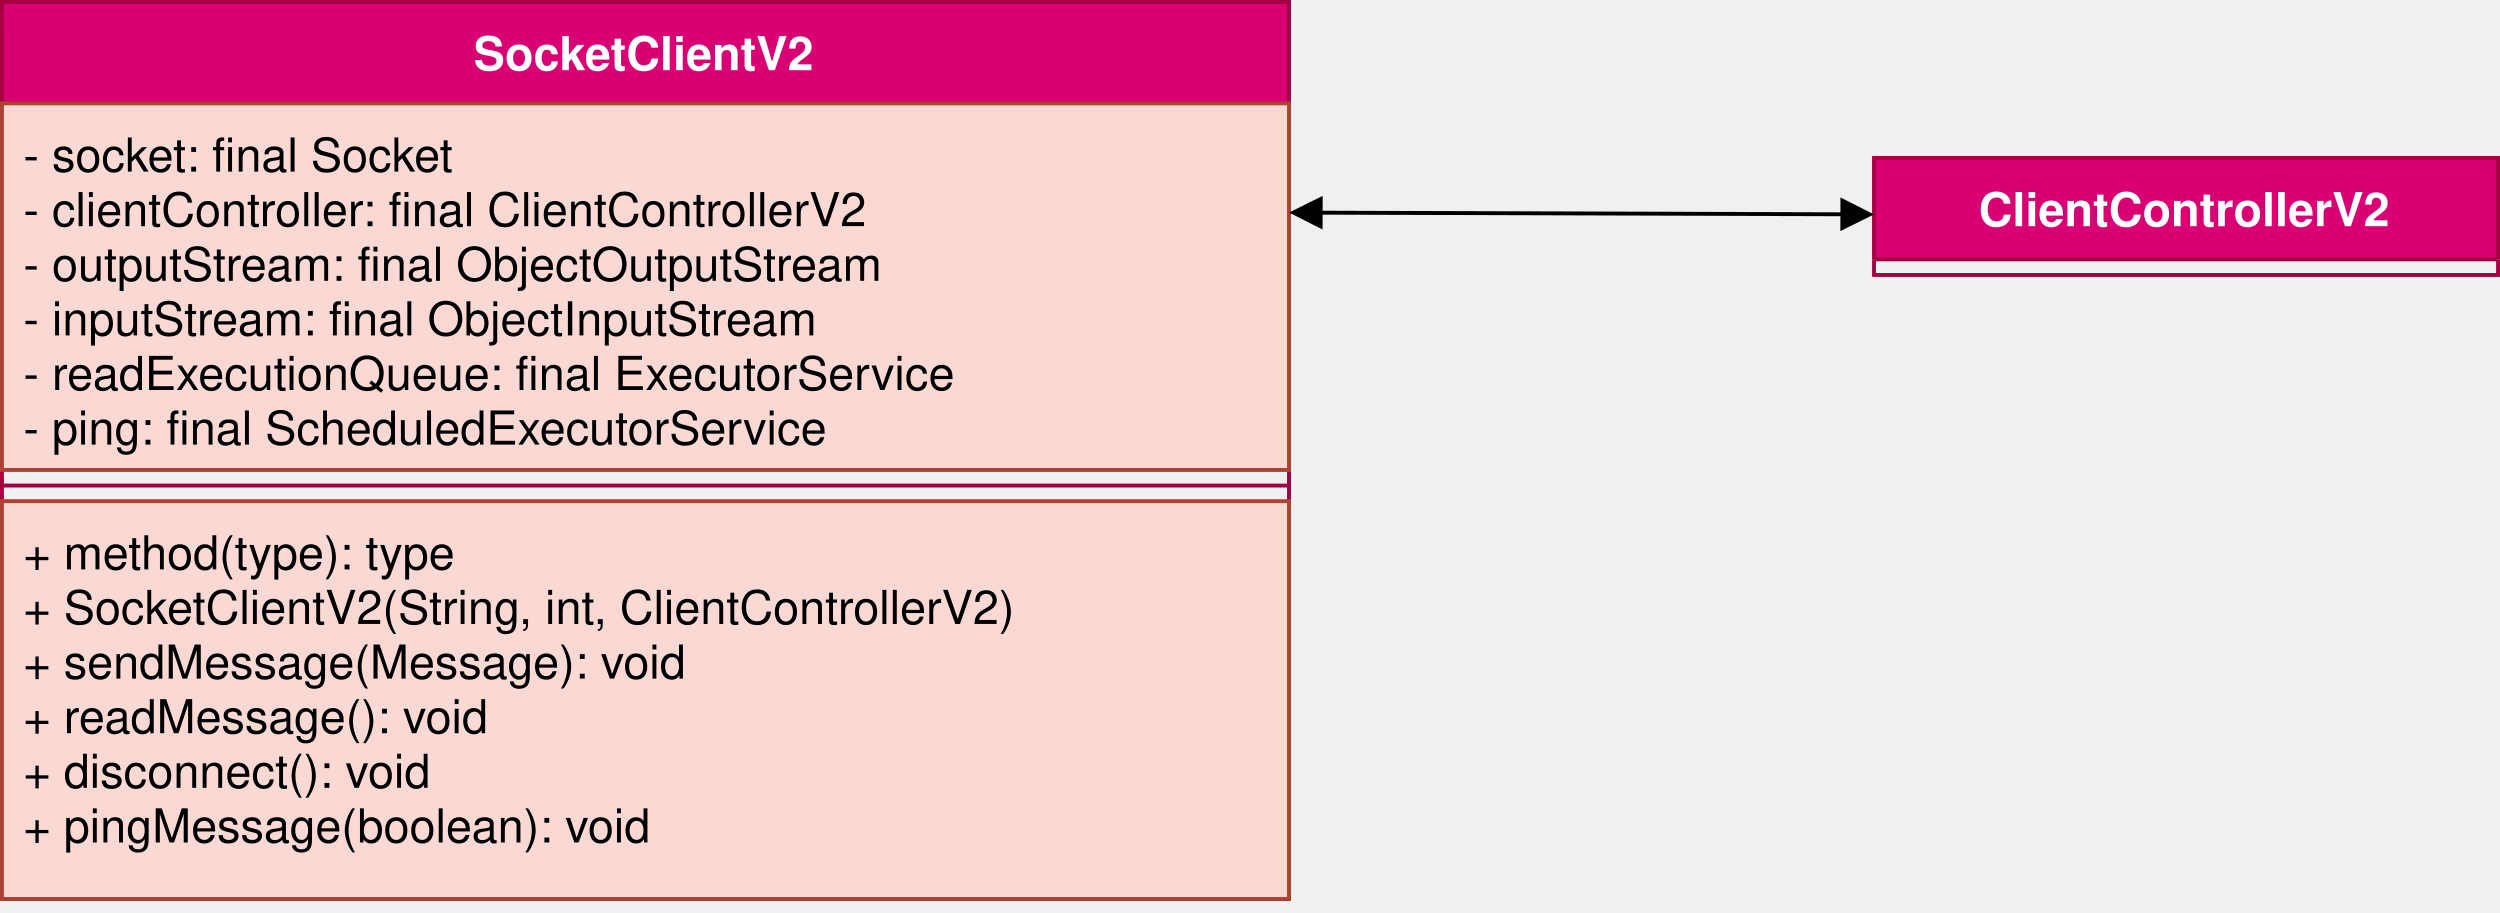
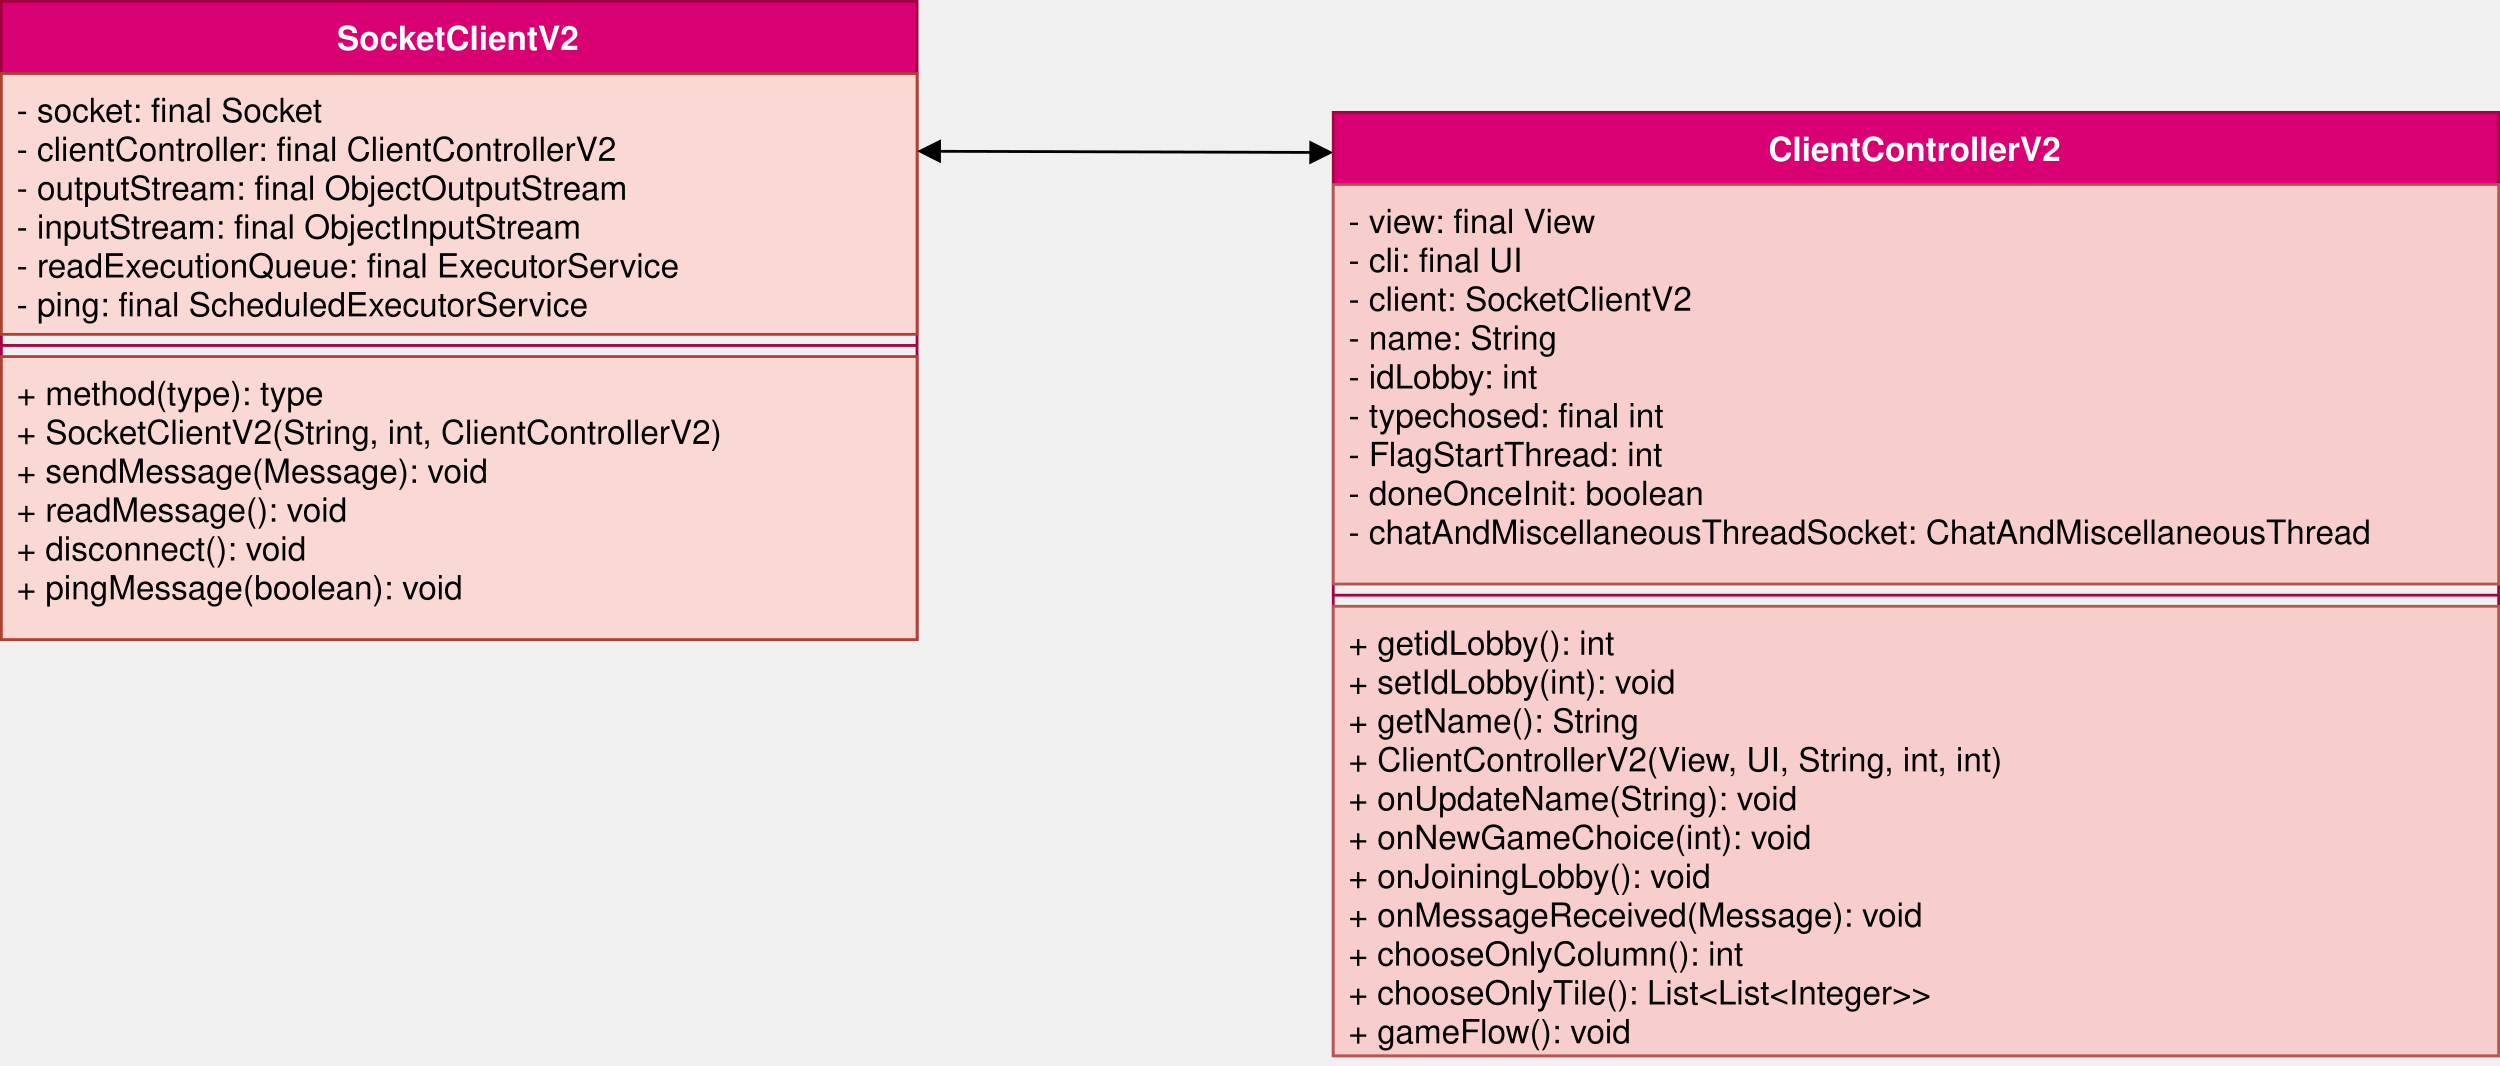
- <svg xmlns="http://www.w3.org/2000/svg" version="1.1" width="641px" height="234px" viewBox="-0.5 -0.5 641 234" content="&lt;mxfile host=&quot;Electron&quot; modified=&quot;2023-06-28T08:24:40.782Z&quot; agent=&quot;5.0 (Windows NT 10.0; Win64; x64) AppleWebKit/537.36 (KHTML, like Gecko) draw.io/20.8.16 Chrome/106.0.525.199 Electron/21.4.0 Safari/537.36&quot; etag=&quot;riJQ2-nbqTFNsQiZXQbH&quot; version=&quot;20.8.16&quot; type=&quot;device&quot;&gt;&lt;diagram name=&quot;Pagina-1&quot; id=&quot;ZFgqm5plMyRkxN-VFxUw&quot;&gt;7Vjbbts4EP0aA+lDCkuUYucxVtI2aIJm48UWfVrQ4ljihiIFir7163coUbZusdPdNfYlhuGIhzO8zJwzZDQiUbb9rGmePioGYuSP2XZEbke+fx2M8dcCuwqYjP0KSDRnFeQdgDn/CQ50fsmKMyhahkYpYXjeBmMlJcSmhVGt1aZttlSiPWtOE+gB85iKPvqdM5NWaDglB/wL8CR1M0/9SdWR0drWbaRIKVObBkTuRiTSSpnqKdtGIGzo6rBUfp9e6d2vS4M0b3H4c/7D10n0cF9s7p7XOnv6em8u3ShrKlZuv3MVv4CJBMdh/3CpKsyuDkex4ZmgEluzpZJm7no8bFPBE4nPMXqCRmAN2nCM5I3rMCpHNE65YA90p1Z22YWh8UvdmqVK8584LBVuTOzWxpHCv2pZzK0nwmNENRRo81THwutAj3TbMnyghXFArISgecEX+21kVCdczpQxKnNGSy5EpITSZQwIm47HE+Ii0MCX5adctVYv0Oi5CcfjwI7UT1qdAYwVbBuQS+JnUBkYvUMT1+uHjlBOUP7UtTcHehLisLRBTb8GqZNEsh/7QBt8cMz5BRb5PRZdWtaUTBqRGys7LqkdpmLXCFPpE88GxBrGJdkiDKbGbFjqNF2iTq8lZcsdqZOvkIkaaNZ2/bb4C0vCt2Z/25XLo5738jVHhNjdFuKV4Ur+tgK776Z/1af0HPSax9DxzrlMOnGJU2ArAazn2NEfksQMMYxC4BG/z9UlZdcsbKhTwNK8qs0ipzGu7aG0uQ0OyLOjkYUU+i5FWcpSzhhIqytlqKGViOwuc8WlKWkWzvCLxIvGH8NRiEuKsO0d2vi15tpmGHdFeSkMQIVuwKp0QDJHK9lpHdW6uXqbbK6DM6mG9FTTy7bgZaWtsl0fP14ny1KVRicSnGGqBBwy+rtN+O2l18s66WedDGRY0AWIJ1VwqwDEdGXbyfyp5LZ5zGUKmp8z6Z7/xmI5PVPSg4Gkz+x1AUyq2IXZ5fChKg32sVE3KrP26XyBtcmWEtSUrWWmeugXzA+9cQqQ7BGKAm8vF+6vm3atcP1dc1vuavNjdowX7h521MzWv3q4BV7mgMqW+XvNOxv9p2+jv1ff0v9zAYQ9AQwd8O+3zv/n1mn/jyqXBuwon5zPhLTvomSgvHpXA/w6dhV1sz1jFaEywQjtp8Pq3Z7vKhiYLxiar3OIU4FkkdTATK0kK3qs3m/1nxN98n68/9vjPXyFpb9ypxukw7lO9+vTOceD98a+lsDWQihbS6py0wXR7hMXrYrUaKcmqx+1ZXAp16NSB9Z6z9EP4ZBkNQhq+Lr9KuSIZp9UeQup9RpOO+WhK8NCrXQMzqv57qIzUK/OkOBjMGmPhRFKwPTGOi1nbB7ewlTmhzdZ5O5v&lt;/diagram&gt;&lt;/mxfile&gt;">
+ <svg xmlns="http://www.w3.org/2000/svg" version="1.1" width="901px" height="384px" viewBox="-0.5 -0.5 901 384" content="&lt;mxfile host=&quot;Electron&quot; modified=&quot;2023-06-29T21:55:52.157Z&quot; agent=&quot;5.0 (Windows NT 10.0; Win64; x64) AppleWebKit/537.36 (KHTML, like Gecko) draw.io/20.8.16 Chrome/106.0.525.199 Electron/21.4.0 Safari/537.36&quot; etag=&quot;jAaYjgZPHBnqT3gyosbZ&quot; version=&quot;20.8.16&quot; type=&quot;device&quot;&gt;&lt;diagram name=&quot;Pagina-1&quot; id=&quot;ZFgqm5plMyRkxN-VFxUw&quot;&gt;7Vltb+I4EP41SN0PXZEECv0I6cuxpdtuaXd1n04mNomvjo0c87a//saxA3ESKNUV6XRqhYo9nhnbM8+MZ0QrCNP1rUTz5F5gwlp+G69bwVXL9y87bfivCRtD6LV9Q4glxYbk7QgT+ptYopWLFxSTzGFUQjBF5y4xEpyTSDk0JKVYuWwzwdxd5ygmNcIkQqxO/UWxSgy12w929D8IjRO7c9/vmYUUFbz2IlmCsFiVSMF1KwilEMqM0nVImDZdYRYjd7NndXsuSbg6RuCvyZ++jMPxKFtdPy1l+ng3UudWyxKxhb3vRESvRIWMgtqf1lWZ2hTmyFY0ZYjDbDgTXE3sigdzxGjMYRyBJJFAWBKpKFhyYBeUmAM1SijDY7QRC33sTKHotZgNEyHpb1CLmNUJy1JZUPgXDsdESwK5DVRJMuB5LGzhVUj3aO0wjlGmLCESjKF5Rqfba6RIxpQPhVIitUwzylgomJC5DQLcb7d7gbVAiT7L//JTS/FKSiuDbrvd0ZrqTis8ALYi6xLJOvGWiJQouQEWu+p3LaBsQPl9O1/t4BkElpaUoOkXRGRDIt7q3sEGBhY570CRX0PRuUZNjqRWMNBhRznSagy6WuBKP/C0QTRjlIMtBGNK8IaGTlkkrKxqUDriAJ35ApAoCUpd0Yfp35ASHsrrrijlByVHfJ8gkPD1mkQLRQX/sSD63mV5sybkhMgljUhFek55XLFLlBC8YATXBCvxByBRTQhDpOMFfh2rM4QvcbcUnYzM1N7YzOYogrONc56rzo7yZGGkSQJkZyxPZQnFmHAdV0IhhUwQ6VvOBeUqh1l3CB8AXtj+2m114UghzL3dHD6aXWoPw60QzQODQISuiI7ShpA5mMnejqMibi6OC5vLzomiJqhFTc3bjOaZ1ni7eH68ipe5yJnecHAKrmJk59Fn7fCrc6/m9aDu9aDBwwxNCXsUGdURADRpeCuef8u5Lo4pT4ikp3S65x+ZLPsncnqnwelDXS4QlQh8pjZz8sWkBj0s5Q3D5r7OZ5CbdCqBmNK5TJlBPWF+qenJCMf3JMugejmz33bbpYDzV9l1uivYD/Fhmtk67CCbzn+FuikUcwRxh/0z550M/v3j4O8VVfqHB8Dl21kPsDnQlTvMpkzoIs/UgVUi8N1Q5pSKpXmi0mIoxYJjgq2f9tZgBDutQN2KJat5F9ZqkjCk6NLtFpqsZtU9ijxQi2qu23eruSCoPDeZWMiIWKlyeV9R1Atqir52eq4usFBMVE1X7sftNY9ybXz3Am9H9iQff3n36+X1XW/wraGZOFi7ffYW/7neogaihuey4zfki6BzoLew2z3Bs4B4DMZ4135et2m/ynaIASw4UmSoQz07Bbqbm5wlJSu3lP+pKbUGx+V5GTW2QIap2oE7jBylttUo3n63ocFjMZ1uDEce5s6yrimiRGQ6F5bPU+e8YSie6AB5TvTjv08hhtrzgUdkxKk9vX3Pq/dLkBpAyQH1AZgaYlwsMqN5UuoSw71cR9cE0363022Iq1k/IlH0/6oJDibhf9MHNYa41/mARqjxyJ+N0HsaoY/xutc7MrN/QCPUeOJ9jRAUKDaJFS2Em3WK/kWNLBcsH+o1QN93yJmFslrWNFz1QuXM5PHQZuuwJOt0W/n2VXWCv8wxvEb5zkbs0BkF/05Wt8AbJoJG5K0rCf4NsKWBWjbTHlbbZ8HjS6BKxcd0e/BCwBPxwNkG8LhI+SFH7HifKdtaeUwzzco0gsvjEVRvMdRv/kVswL39rjgNbHEDqXXv3T5fg5PlhXqH2PwcXLy/Q4Tp7vcOU5ftfjMKrv8B&lt;/diagram&gt;&lt;/mxfile&gt;">
  <defs>
    <clipPath id="mx-clip-4-31-322-94-0">
      <rect x="4" y="31" width="322" height="94" />
    </clipPath>
    <clipPath id="mx-clip-4-133-322-102-0">
      <rect x="4" y="133" width="322" height="102" />
+     </clipPath>
+     <clipPath id="mx-clip-484-71-412-144-0">
+       <rect x="484" y="71" width="412" height="144" />
+     </clipPath>
+     <clipPath id="mx-clip-484-223-412-162-0">
+       <rect x="484" y="223" width="412" height="162" />
    </clipPath>
  </defs>
  <g>
    <path d="M 0 26 L 0 0 L 330 0 L 330 26" fill="#d80073" stroke="#a50040" stroke-miterlimit="10" pointer-events="all" />
    <path d="M 0 26 L 0 230 L 330 230 L 330 26" fill="none" stroke="#a50040" stroke-miterlimit="10" pointer-events="none" />
    <path d="M 0 26 L 330 26" fill="none" stroke="#a50040" stroke-miterlimit="10" pointer-events="none" />
    <g fill="#ffffff" font-family="Helvetica" font-weight="bold" pointer-events="none" text-anchor="middle" font-size="12px">
      <text x="164.5" y="17.5">SocketClientV2</text>
    </g>
    <rect x="0" y="26" width="330" height="94" fill="#fad9d5" stroke="#ae4132" pointer-events="none" />
    <g fill="rgb(0, 0, 0)" font-family="Helvetica" pointer-events="none" clip-path="url(#mx-clip-4-31-322-94-0)" font-size="12px">
      <text x="5.5" y="43.5">- socket: final Socket</text>
      <text x="5.5" y="57.5">- clientController: final ClientControllerV2</text>
      <text x="5.5" y="71.5">- outputStream: final ObjectOutputStream</text>
      <text x="5.5" y="85.5">- inputStream: final ObjectInputStream</text>
      <text x="5.5" y="99.5">- readExecutionQueue: final ExecutorService</text>
      <text x="5.5" y="113.5">- ping: final ScheduledExecutorService</text>
    </g>
    <path d="M 0 124 L 330 124" fill="none" stroke="#a50040" stroke-miterlimit="10" pointer-events="none" />
    <rect x="0" y="128" width="330" height="102" fill="#fad9d5" stroke="#ae4132" pointer-events="none" />
    <g fill="rgb(0, 0, 0)" font-family="Helvetica" pointer-events="none" clip-path="url(#mx-clip-4-133-322-102-0)" font-size="12px">
      <text x="5.5" y="145.5">+ method(type): type</text>
      <text x="5.5" y="159.5">+ SocketClientV2(String, int, ClientControllerV2)</text>
      <text x="5.5" y="173.5">+ sendMessage(Message): void</text>
      <text x="5.5" y="187.5">+ readMessage(): void</text>
      <text x="5.5" y="201.5">+ disconnect(): void</text>
      <text x="5.5" y="215.5">+ pingMessage(boolean): void</text>
    </g>
-     <path d="M 480 66 L 480 40 L 640 40 L 640 66" fill="#d80073" stroke="#a50040" stroke-miterlimit="10" pointer-events="none" />
-     <path d="M 480 66 L 480 70 L 640 70 L 640 66" fill="none" stroke="#a50040" stroke-miterlimit="10" pointer-events="none" />
-     <path d="M 480 66 L 640 66" fill="none" stroke="#a50040" stroke-miterlimit="10" pointer-events="none" />
-     <g fill="#ffffff" font-family="Helvetica" font-weight="bold" pointer-events="none" text-anchor="middle" font-size="12px">
-       <text x="559.5" y="57.5">ClientControllerV2</text>
-     </g>
    <path d="M 338.12 54.03 L 471.88 54.44" fill="none" stroke="rgb(0, 0, 0)" stroke-miterlimit="10" pointer-events="none" />
    <path d="M 331.12 54 L 338.13 50.53 L 338.11 57.53 Z" fill="rgb(0, 0, 0)" stroke="rgb(0, 0, 0)" stroke-miterlimit="10" pointer-events="none" />
    <path d="M 478.88 54.47 L 471.87 57.94 L 471.89 50.94 Z" fill="rgb(0, 0, 0)" stroke="rgb(0, 0, 0)" stroke-miterlimit="10" pointer-events="none" />
+     <path d="M 480 66 L 480 40 L 900 40 L 900 66" fill="#d80073" stroke="#a50040" stroke-miterlimit="10" pointer-events="none" />
+     <path d="M 480 66 L 480 380 L 900 380 L 900 66" fill="none" stroke="#a50040" stroke-miterlimit="10" pointer-events="none" />
+     <path d="M 480 66 L 900 66" fill="none" stroke="#a50040" stroke-miterlimit="10" pointer-events="none" />
+     <g fill="#ffffff" font-family="Helvetica" font-weight="bold" pointer-events="none" text-anchor="middle" font-size="12px">
+       <text x="689.5" y="57.5">ClientControllerV2</text>
+     </g>
+     <rect x="480" y="66" width="420" height="144" fill="#f8cecc" stroke="#b85450" pointer-events="none" />
+     <g fill="rgb(0, 0, 0)" font-family="Helvetica" pointer-events="none" clip-path="url(#mx-clip-484-71-412-144-0)" font-size="12px">
+       <text x="485.5" y="83.5">- view: final View</text>
+       <text x="485.5" y="97.5">- cli: final UI</text>
+       <text x="485.5" y="111.5">- client: SocketClientV2</text>
+       <text x="485.5" y="125.5">- name: String</text>
+       <text x="485.5" y="139.5">- idLobby: int</text>
+       <text x="485.5" y="153.5">- typechosed: final int</text>
+       <text x="485.5" y="167.5">- FlagStartThread: int</text>
+       <text x="485.5" y="181.5">- doneOnceInit: boolean</text>
+       <text x="485.5" y="195.5">- chatAndMiscellaneousThreadSocket: ChatAndMiscellaneousThread</text>
+     </g>
+     <path d="M 480 214 L 900 214" fill="none" stroke="#a50040" stroke-miterlimit="10" pointer-events="none" />
+     <rect x="480" y="218" width="420" height="162" fill="#f8cecc" stroke="#b85450" pointer-events="none" />
+     <g fill="rgb(0, 0, 0)" font-family="Helvetica" pointer-events="none" clip-path="url(#mx-clip-484-223-412-162-0)" font-size="12px">
+       <text x="485.5" y="235.5">+ getidLobby(): int</text>
+       <text x="485.5" y="249.5">+ setIdLobby(int): void</text>
+       <text x="485.5" y="263.5">+ getName(): String</text>
+       <text x="485.5" y="277.5">+ ClientControllerV2(View, UI, String, int, int)</text>
+       <text x="485.5" y="291.5">+ onUpdateName(String): void</text>
+       <text x="485.5" y="305.5">+ onNewGameChoice(int): void</text>
+       <text x="485.5" y="319.5">+ onJoiningLobby(): void</text>
+       <text x="485.5" y="333.5">+ onMessageReceived(Message): void</text>
+       <text x="485.5" y="347.5">+ chooseOnlyColumn(): int</text>
+       <text x="485.5" y="361.5">+ chooseOnlyTile(): List&lt;List&lt;Integer&gt;&gt;</text>
+       <text x="485.5" y="375.5">+ gameFlow(): void</text>
+     </g>
  </g>
</svg>
